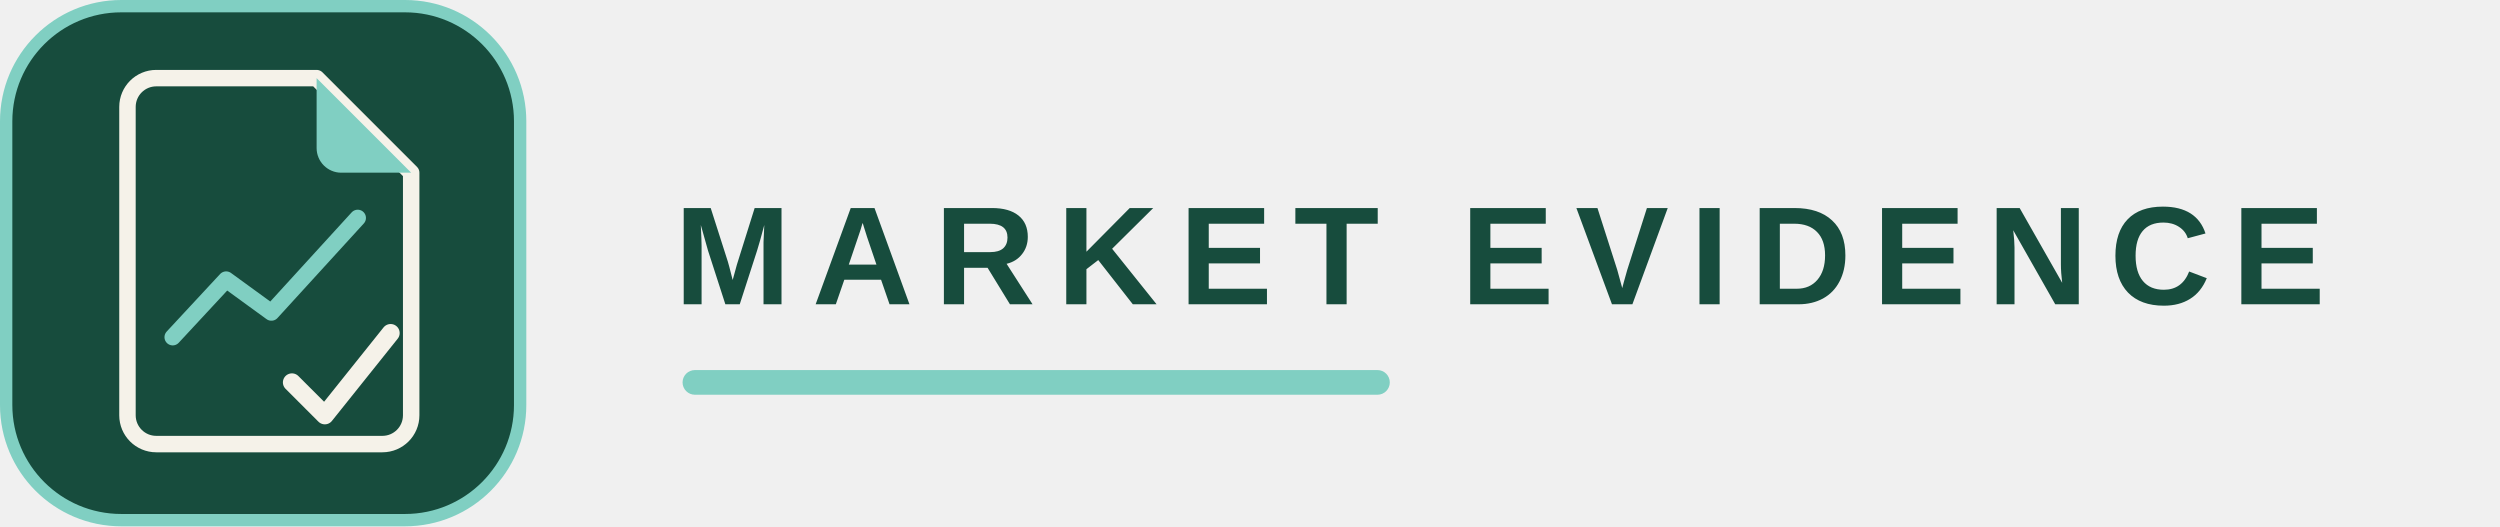
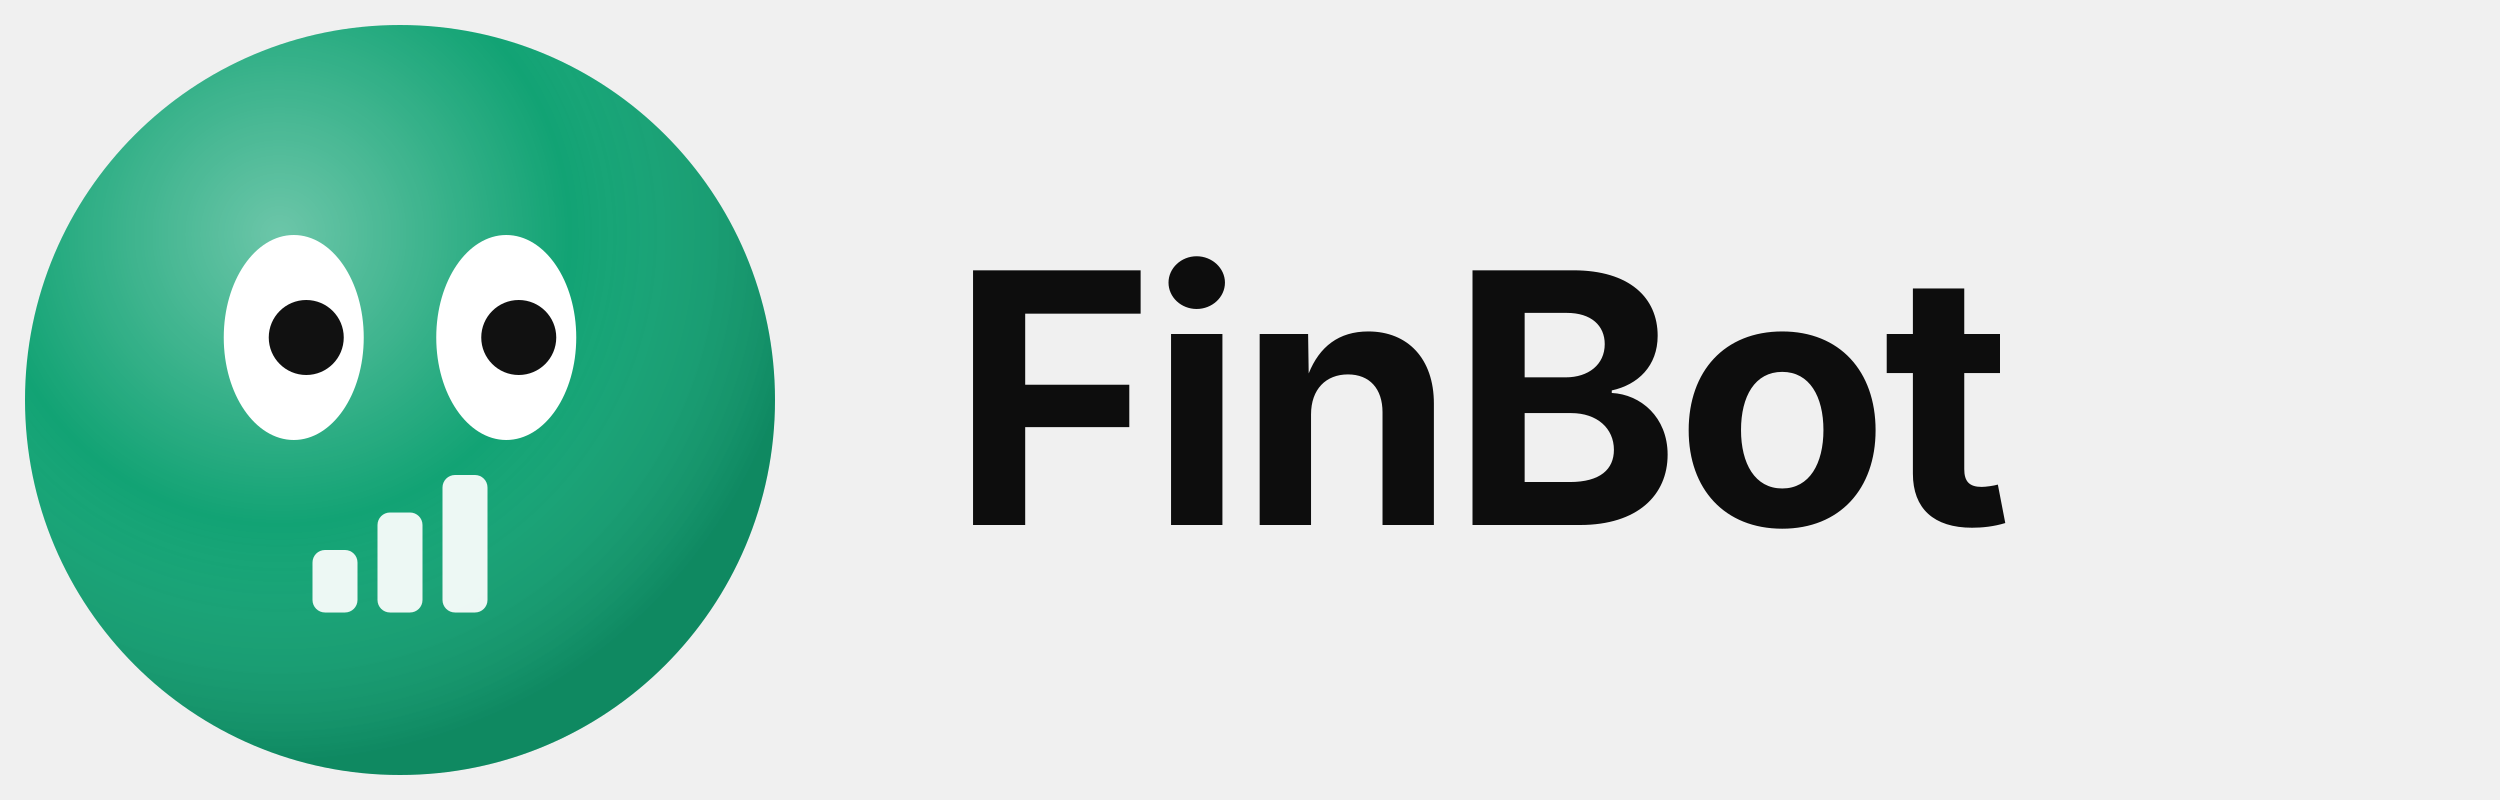
- <svg xmlns="http://www.w3.org/2000/svg" viewBox="0 0 304 64" role="img" aria-labelledby="mea-lockup-title">
-   <rect x="0.75" y="0.75" width="62.5" height="62.5" rx="14" fill="#174C3D" stroke="#80CFC2" stroke-width="1.5" />
-   <path d="M19 9.5H38.5L50 21V50.5A3.5 3.5 0 0 1 46.5 54H19A3.5 3.5 0 0 1 15.5 50.5V13A3.5 3.5 0 0 1 19 9.5Z" fill="none" stroke="#F5F2E9" stroke-width="2" stroke-linejoin="round" />
-   <path d="M38.5 9.5V18A3 3 0 0 0 41.5 21H50Z" fill="#80CFC2" />
-   <path d="M21 41L27.5 34L33 38L43.5 26.5" fill="none" stroke="#80CFC2" stroke-width="2" stroke-linecap="round" stroke-linejoin="round" />
-   <path d="M35.5 46.5L39.5 50.5L47.5 40.5" fill="none" stroke="#F5F2E9" stroke-width="2.2" stroke-linecap="round" stroke-linejoin="round" />
-   <text x="82" y="37" fill="#174C3D" font-family="'Avenir Next','Helvetica Neue',Arial,sans-serif" font-size="17" font-weight="600" letter-spacing="2.6">MARKET EVIDENCE</text>
-   <rect x="83" y="45" width="86" height="3" rx="1.5" fill="#80CFC2" />
+ <svg xmlns="http://www.w3.org/2000/svg" viewBox="0 0 200 64" role="img" aria-labelledby="finbot-lockup-title">
+   <defs>
+     <radialGradient id="finbot-lockup-shine" cx="34%" cy="28%" r="70%">
+       <stop offset="0" stop-color="#fff" stop-opacity=".38" />
+       <stop offset=".55" stop-color="#fff" stop-opacity="0" />
+       <stop offset="1" stop-color="#000" stop-opacity=".16" />
+     </radialGradient>
+   </defs>
+   <circle cx="32" cy="32" r="30" fill="#12A374" />
+   <circle cx="32" cy="32" r="30" fill="url(#finbot-lockup-shine)" />
+   <ellipse cx="23.5" cy="27" rx="5.6" ry="8.2" fill="#fff" />
+   <ellipse cx="40.5" cy="27" rx="5.6" ry="8.2" fill="#fff" />
+   <circle cx="24.5" cy="27" r="3" fill="#111" />
+   <circle cx="41.5" cy="27" r="3" fill="#111" />
+   <g fill="#fff" fill-opacity=".92">
+     <rect x="25" y="44" width="3.6" height="5" rx="1" />
+     <rect x="30.2" y="41" width="3.6" height="8" rx="1" />
+     <rect x="35.4" y="38" width="3.6" height="11" rx="1" />
+   </g>
+   <text x="76" y="42" fill="#0D0D0D" font-family="Inter,'Helvetica Neue',Arial,sans-serif" font-size="28" font-weight="650" letter-spacing="-0.5">FinBot</text>
</svg>
